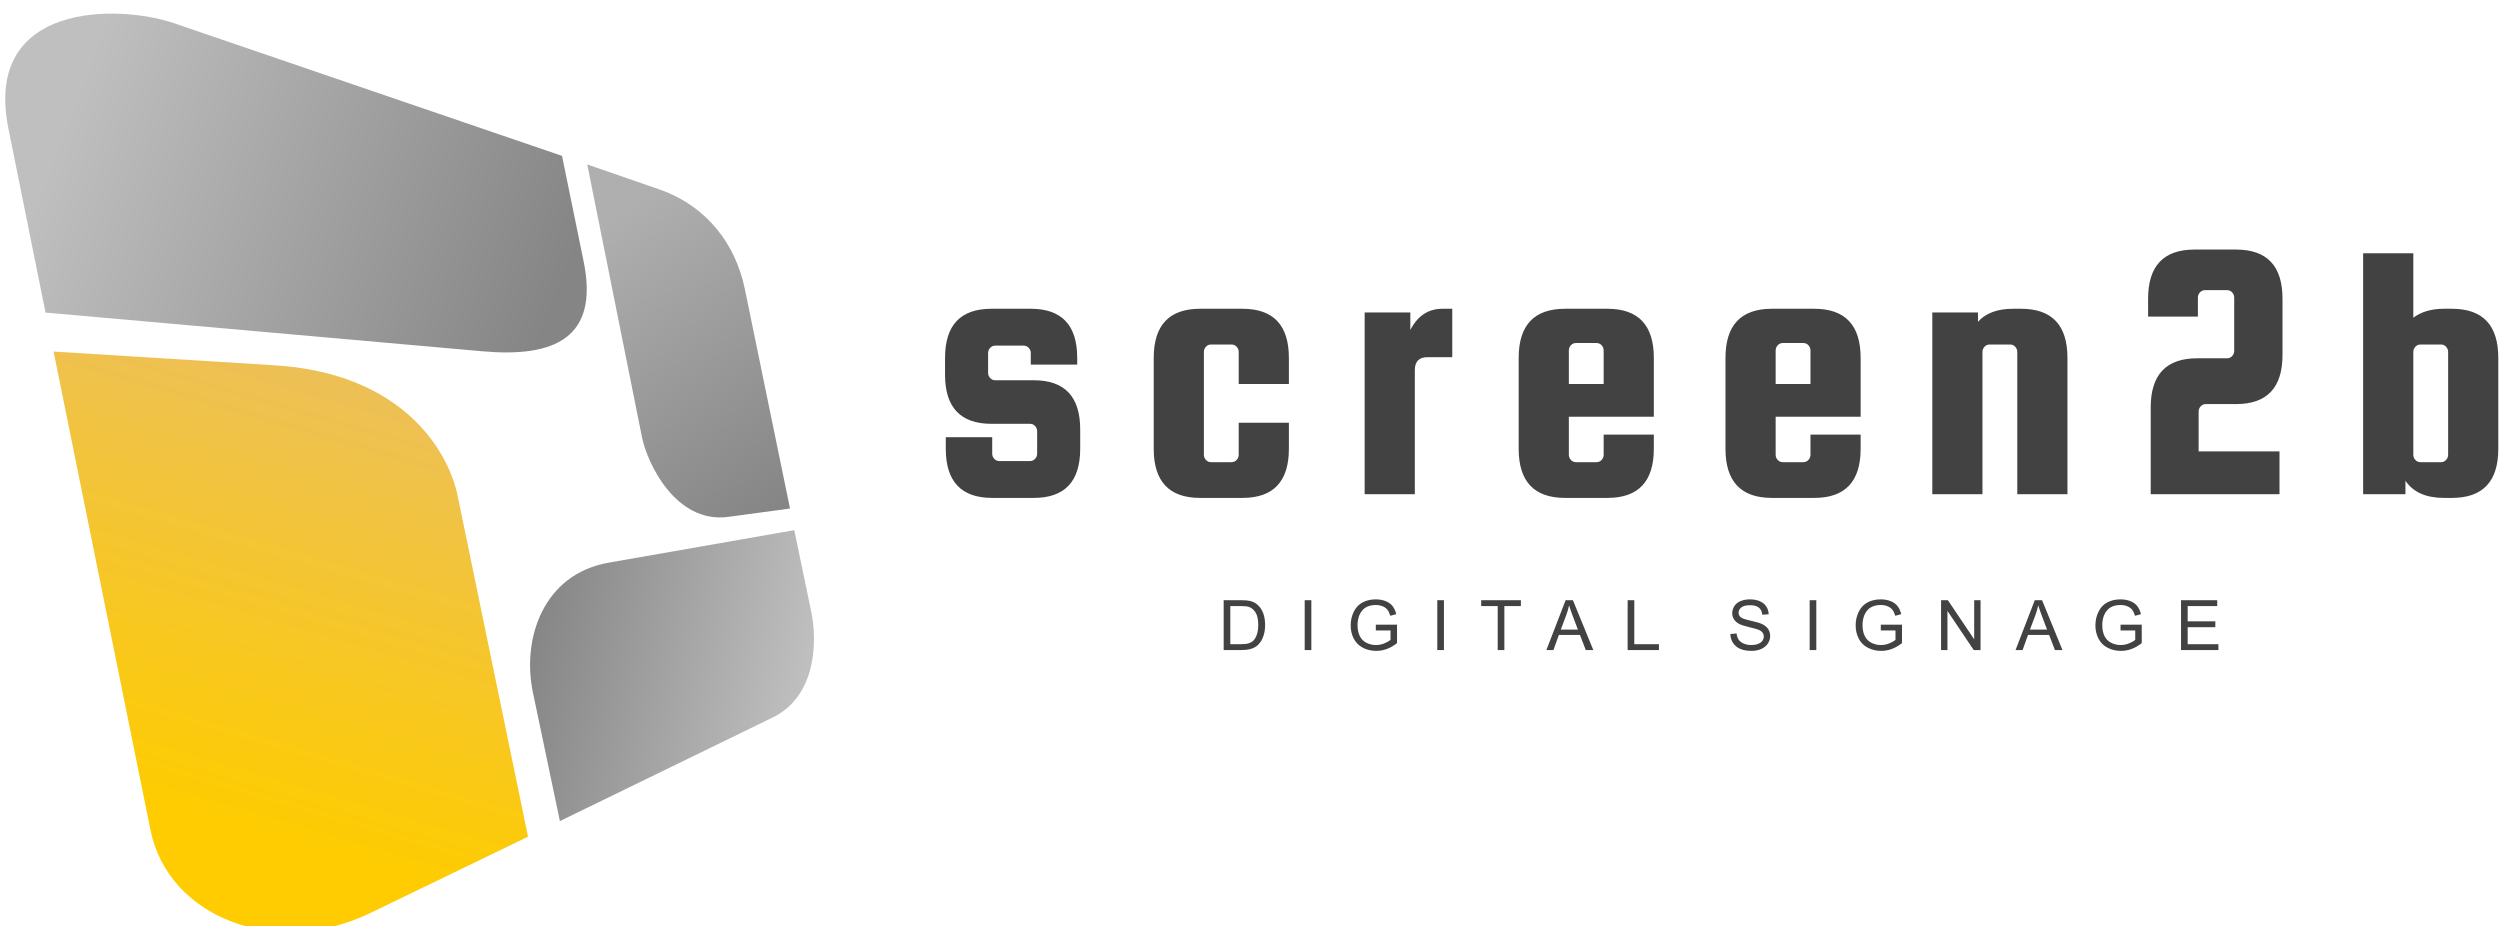
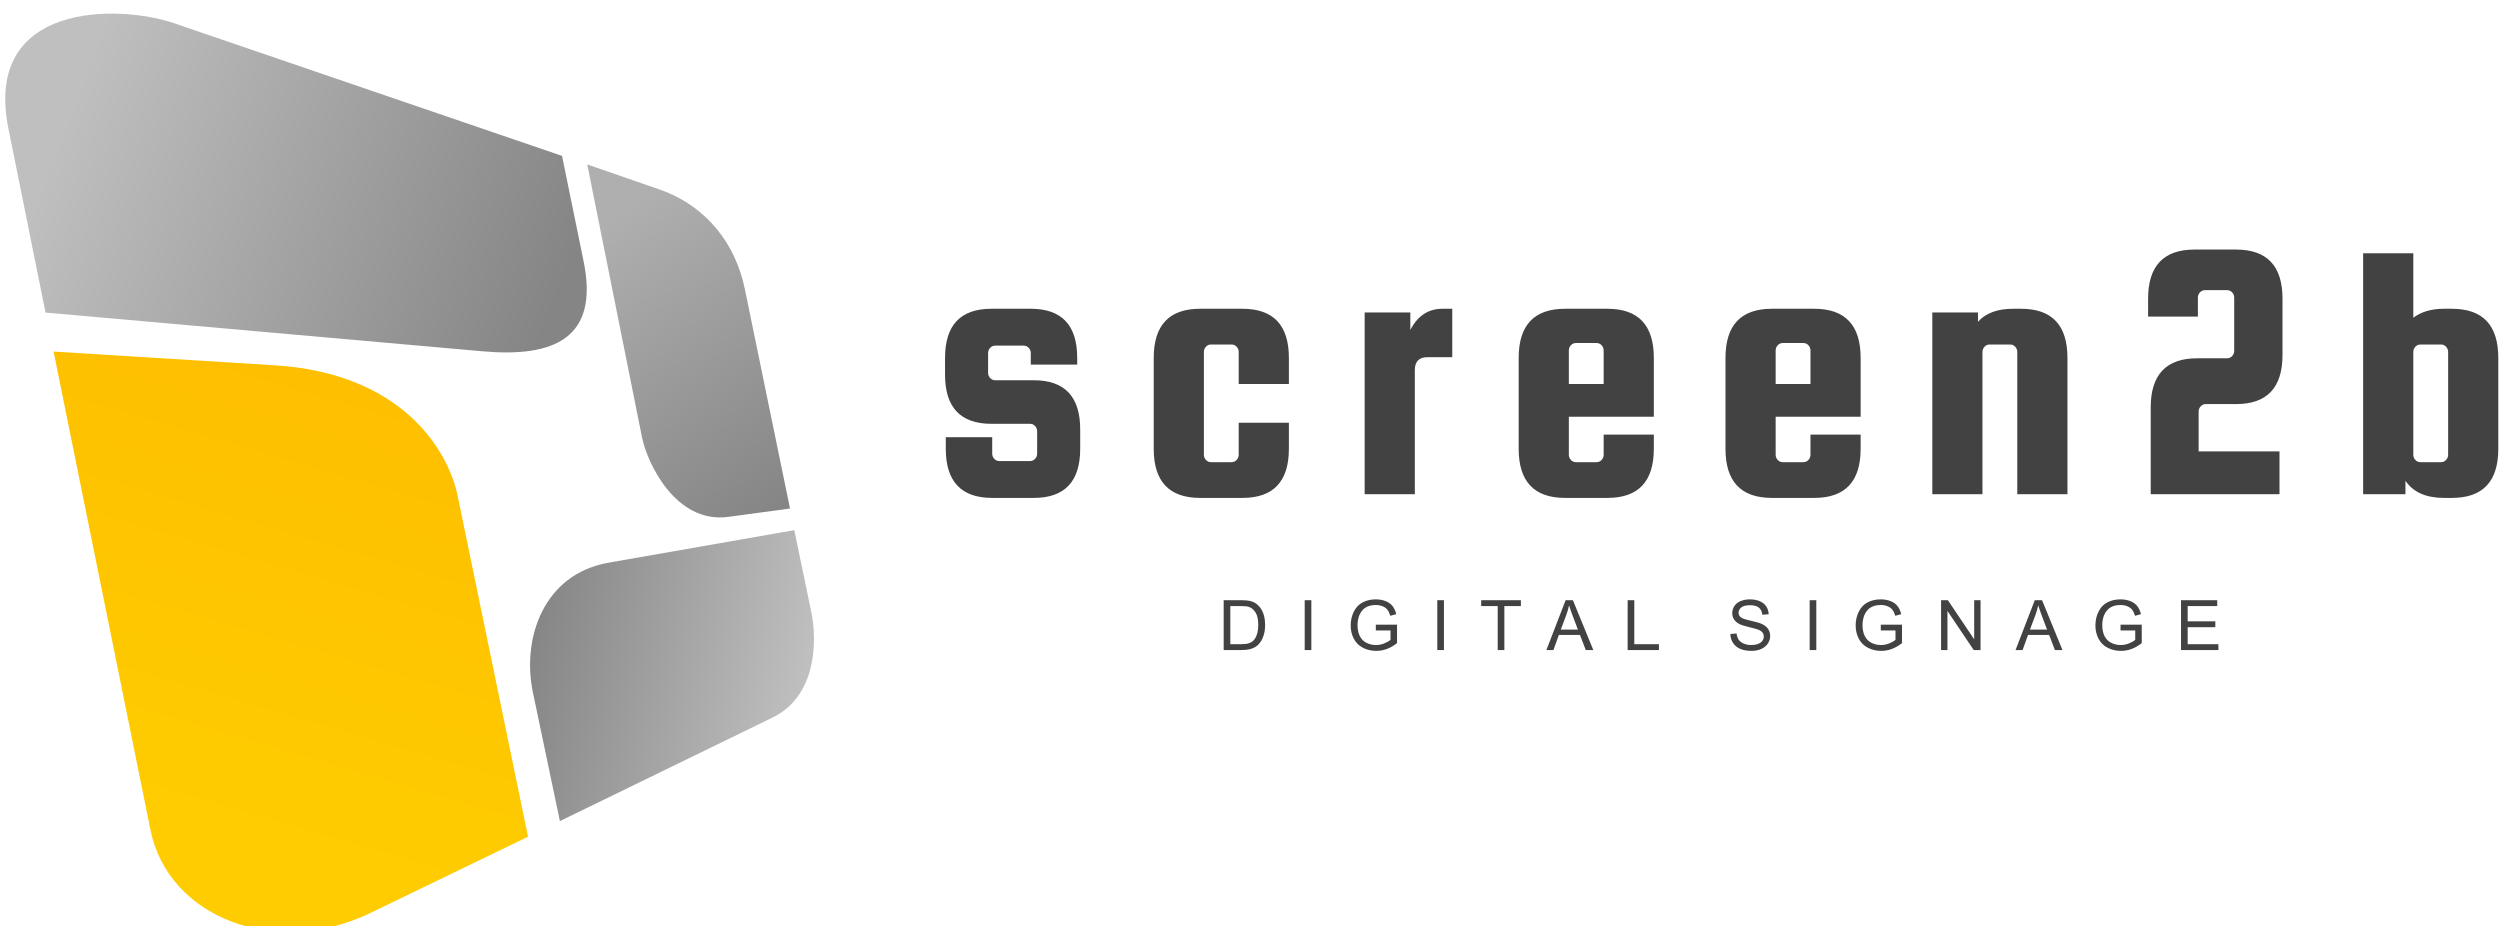
<svg xmlns="http://www.w3.org/2000/svg" xmlns:xlink="http://www.w3.org/1999/xlink" xml:space="preserve" width="91.72mm" height="33.972mm" version="1.1" style="shape-rendering:geometricPrecision; text-rendering:geometricPrecision; image-rendering:optimizeQuality; fill-rule:evenodd; clip-rule:evenodd" viewBox="0 0 9172 3397.2">
  <defs>
    <style type="text/css">
   
    .fil0 {fill:#434242;fill-rule:nonzero}
    .fil3 {fill:url(#id0)}
    .fil4 {fill:url(#id1)}
    .fil1 {fill:url(#id2)}
    .fil2 {fill:url(#id3)}
   
  </style>
    <linearGradient id="id0" gradientUnits="userSpaceOnUse" x1="2934.81" y1="1818.04" x2="2229.97" y2="818.55">
      <stop offset="0" style="stop-opacity:1; stop-color:#858586" />
      <stop offset="1" style="stop-opacity:1; stop-color:#AFAFB0" />
    </linearGradient>
    <linearGradient id="id1" gradientUnits="userSpaceOnUse" x1="2061.57" y1="1053" x2="271.12" y2="362.07">
      <stop offset="0" style="stop-opacity:1; stop-color:#858586" />
      <stop offset="1" style="stop-opacity:1; stop-color:#C0BFBF" />
    </linearGradient>
    <linearGradient id="id2" gradientUnits="userSpaceOnUse" x1="854.51" y1="3031.09" x2="1323.42" y2="1432.04">
      <stop offset="0" style="stop-opacity:1; stop-color:#FECC00" />
-       <stop offset="1" style="stop-opacity:1; stop-color:#EDC056" />
+       <stop offset="1" style="stop-opacity:1; stop-color:#febf00" />
    </linearGradient>
    <linearGradient id="id3" gradientUnits="userSpaceOnUse" xlink:href="#id1" x1="1934.23" y1="2363.88" x2="2934.66" y2="2576.7">
  </linearGradient>
  </defs>
  <g id="Слой_x0020_1">
    <path class="fil0" d="M3792.71 1395.08c113.53,0 170.33,60.1 170.33,180.31l0 71.04c0,120.21 -56.8,180.32 -170.33,180.32l-152.48 0c-113.53,0 -170.33,-60.11 -170.33,-180.32l0 -42.36 170.33 0 0 60.13c0,7.28 2.51,13.66 7.55,19.11 5.05,5.47 11.24,8.2 18.55,8.2l112.63 0c7.34,0 13.53,-2.73 18.55,-8.2 5.03,-5.45 7.55,-11.83 7.55,-19.11l0 -81.97c0,-7.28 -2.52,-13.66 -7.55,-19.13 -5.02,-5.45 -11.21,-8.19 -18.55,-8.19l-141.46 0c-113.56,0 -170.34,-60.11 -170.34,-180.32l0 -61.48c0,-120.21 56.78,-180.33 170.34,-180.33l144.23 0c113.55,0 170.33,60.12 170.33,180.33l0 24.59 -170.33 0 0 -42.35c0,-7.28 -2.52,-13.64 -7.57,-19.13 -5.03,-5.45 -11.2,-8.18 -18.56,-8.18l-104.39 0c-7.31,0 -13.5,2.73 -18.53,8.18 -5.04,5.49 -7.55,11.85 -7.55,19.13l0 72.42c0,7.28 2.51,13.66 7.55,19.11 5.03,5.47 11.22,8.2 18.53,8.2l141.5 0zm935.94 13.66l-184.08 0 0 -117.48c0,-7.29 -2.52,-13.67 -7.55,-19.13 -5.02,-5.46 -11.21,-8.2 -18.55,-8.2l-75.52 0c-7.34,0 -13.51,2.74 -18.55,8.2 -5.03,5.46 -7.55,11.84 -7.55,19.13l0 377.03c0,7.29 2.52,13.67 7.55,19.13 5.04,5.47 11.21,8.2 18.55,8.2l75.52 0c7.34,0 13.53,-2.73 18.55,-8.2 5.03,-5.46 7.55,-11.84 7.55,-19.13l0 -117.48 184.08 0 0 95.62c0,120.21 -56.8,180.32 -170.34,180.32l-155.21 0c-113.53,0 -170.33,-60.11 -170.33,-180.32l0 -333.32c0,-120.21 56.8,-180.33 170.33,-180.33l155.21 0c113.54,0 170.34,60.12 170.34,180.33l0 95.63zm563.69 -275.96l35.73 0 0 177.61 -90.67 0c-31.15,0 -46.7,15.93 -46.7,47.81l0 454.9 -184.05 0 0 -666.64 167.57 0 0 64.21c26.57,-51.92 65.92,-77.89 118.12,-77.89zm604.92 0c113.53,0 170.32,60.12 170.32,180.33l0 215.84 -311.79 0 0 139.34c0,7.29 2.51,13.67 7.55,19.13 5.01,5.47 11.2,8.2 18.54,8.2l75.54 0c7.33,0 13.5,-2.73 18.53,-8.2 5.04,-5.46 7.55,-11.84 7.55,-19.13l0 -73.77 184.08 0 0 51.91c0,120.21 -56.79,180.32 -170.32,180.32l-155.21 0c-113.55,0 -170.35,-60.11 -170.35,-180.32l0 -333.32c0,-120.21 56.8,-180.33 170.35,-180.33l155.21 0zm-141.47 275.96l127.71 0 0 -122.95c0,-7.29 -2.51,-13.66 -7.55,-19.12 -5.03,-5.47 -11.2,-8.19 -18.53,-8.19l-75.54 0c-7.34,0 -13.53,2.72 -18.54,8.19 -5.04,5.46 -7.55,11.83 -7.55,19.12l0 122.95zm900.2 -275.96c113.58,0 170.33,60.12 170.33,180.33l0 215.84 -311.8 0 0 139.34c0,7.29 2.52,13.67 7.57,19.13 5.03,5.47 11.22,8.2 18.53,8.2l75.57 0c7.31,0 13.49,-2.73 18.53,-8.2 5.03,-5.46 7.55,-11.84 7.55,-19.13l0 -73.77 184.05 0 0 51.91c0,120.21 -56.75,180.32 -170.33,180.32l-155.21 0c-113.54,0 -170.33,-60.11 -170.33,-180.32l0 -333.32c0,-120.21 56.79,-180.33 170.33,-180.33l155.21 0zm-141.47 275.96l127.75 0 0 -122.95c0,-7.29 -2.52,-13.66 -7.55,-19.12 -5.04,-5.47 -11.22,-8.19 -18.53,-8.19l-75.57 0c-7.31,0 -13.5,2.72 -18.53,8.19 -5.05,5.46 -7.57,11.83 -7.57,19.12l0 122.95zm758.75 404.36l-184.05 0 0 -666.64 167.57 0 0 34.15c28.39,-31.88 71.42,-47.83 129.11,-47.83l28.86 0c113.54,0 170.32,60.12 170.32,180.33l0 499.99 -184.06 0 0 -521.84c0,-7.29 -2.54,-13.67 -7.57,-19.13 -5.03,-5.46 -11.19,-8.2 -18.51,-8.2l-75.56 0c-7.34,0 -13.53,2.74 -18.56,8.2 -5.03,5.46 -7.55,11.84 -7.55,19.13l0 521.84zm793.09 -303.28l0 146.16 296.69 0 0 157.12 -472.52 0 0 -318.3c0,-120.21 56.78,-180.31 170.33,-180.31l109.9 0c7.31,0 13.49,-2.75 18.54,-8.2 5.03,-5.47 7.55,-11.84 7.55,-19.13l0 -195.35c0,-7.27 -2.52,-13.65 -7.55,-19.12 -5.05,-5.46 -11.23,-8.19 -18.54,-8.19l-81.03 0c-7.36,0 -13.51,2.73 -18.55,8.19 -5.03,5.47 -7.56,11.85 -7.56,19.12l0 69.67 -182.69 0 0 -65.57c0,-120.21 56.78,-180.32 170.33,-180.32l152.48 0c113.53,0 170.31,60.11 170.31,180.32l0 206.28c0,120.21 -56.78,180.32 -170.31,180.32l-111.29 0c-7.31,0 -13.48,2.74 -18.53,8.19 -5.03,5.46 -7.56,11.83 -7.56,19.12zm900.23 -377.04l28.84 0c113.56,0 170.31,60.12 170.31,180.33l0 333.32c0,120.21 -56.75,180.32 -170.31,180.32l-28.84 0c-65.93,0 -113.09,-20.95 -141.48,-62.85l0 49.2 -155.23 0 0 -883.84 184.08 0 0 236.32c29.29,-21.86 66.83,-32.8 112.63,-32.8zm-112.63 158.48l0 377.03c0,7.29 2.52,13.67 7.55,19.13 5.05,5.47 11.22,8.2 18.53,8.2l75.56 0c7.34,0 13.51,-2.73 18.54,-8.2 5.05,-5.46 7.57,-11.84 7.57,-19.13l0 -377.03c0,-7.29 -2.52,-13.67 -7.57,-19.13 -5.03,-5.46 -11.2,-8.2 -18.54,-8.2l-75.56 0c-7.31,0 -13.48,2.74 -18.53,8.2 -5.03,5.46 -7.55,11.84 -7.55,19.13z" />
    <path class="fil0" d="M4489.39 2384.89l0 -182.87 63.36 0c14.3,0 25.22,0.84 32.75,2.58 10.52,2.44 19.5,6.81 26.95,13.12 9.73,8.18 16.95,18.57 21.74,31.25 4.84,12.68 7.25,27.2 7.25,43.5 0,13.88 -1.63,26.18 -4.89,36.91 -3.24,10.73 -7.45,19.62 -12.55,26.65 -5.13,7.03 -10.68,12.56 -16.76,16.55 -6.04,4.05 -13.36,7.12 -21.92,9.21 -8.61,2.09 -18.45,3.1 -29.58,3.1l-66.35 0zm24.4 -21.46l39.22 0c12.12,0 21.61,-1.11 28.5,-3.35 6.89,-2.26 12.37,-5.42 16.48,-9.5 5.73,-5.75 10.24,-13.49 13.45,-23.21 3.2,-9.7 4.82,-21.44 4.82,-35.28 0,-19.16 -3.17,-33.88 -9.46,-44.18 -6.29,-10.31 -13.95,-17.2 -22.98,-20.7 -6.51,-2.51 -17,-3.74 -31.46,-3.74l-38.57 0 0 139.96zm272.88 21.46l0 -182.87 24.39 0 0 182.87 -24.39 0zm260.95 -71.76l0 -21.46 77.81 0 0 67.76c-11.94,9.45 -24.27,16.61 -36.97,21.37 -12.72,4.78 -25.77,7.15 -39.14,7.15 -18.07,0 -34.44,-3.83 -49.22,-11.53 -14.73,-7.67 -25.89,-18.82 -33.38,-33.33 -7.55,-14.55 -11.31,-30.82 -11.31,-48.74 0,-17.8 3.73,-34.4 11.23,-49.85 7.48,-15.41 18.22,-26.86 32.25,-34.32 14.05,-7.48 30.23,-11.23 48.54,-11.23 13.29,0 25.32,2.13 36.06,6.42 10.75,4.31 19.17,10.27 25.24,17.89 6.13,7.66 10.74,17.66 13.91,29.96l-21.95 5.97c-2.78,-9.28 -6.2,-16.6 -10.28,-21.96 -4.11,-5.33 -9.93,-9.58 -17.54,-12.79 -7.57,-3.18 -16,-4.81 -25.3,-4.81 -11.08,0 -20.68,1.72 -28.81,5.07 -8.08,3.37 -14.6,7.8 -19.61,13.33 -4.95,5.49 -8.82,11.54 -11.55,18.09 -4.67,11.36 -7.02,23.62 -7.02,36.86 0,16.34 2.83,30.02 8.44,41.04 5.64,10.98 13.86,19.16 24.62,24.47 10.76,5.33 22.19,8.02 34.31,8.02 10.54,0 20.81,-2.04 30.83,-6.1 10.01,-4.08 17.58,-8.38 22.76,-13.02l0 -34.26 -53.92 0zm225.51 71.76l0 -182.87 24.39 0 0 182.87 -24.39 0zm221.66 0l0 -161.42 -60.61 0 0 -21.45 145.62 0 0 21.45 -60.62 0 0 161.42 -24.39 0zm178.61 0l70.54 -182.87 26.75 0 74.87 182.87 -27.69 0 -21.29 -55.42 -77.42 0 -19.94 55.42 -25.82 0zm52.9 -75.09l62.67 0 -19.17 -50.7c-5.79,-15.41 -10.16,-28.14 -13.19,-38.19 -2.52,11.93 -5.91,23.63 -10.14,35.21l-20.17 53.68zm245.22 75.09l0 -182.87 24.39 0 0 161.41 90.39 0 0 21.46 -114.78 0zm376.72 -58.75l22.86 -2.04c1.08,9.2 3.59,16.74 7.59,22.65 3.97,5.87 10.14,10.64 18.48,14.31 8.35,3.62 17.76,5.45 28.21,5.45 9.28,0 17.46,-1.37 24.56,-4.15 7.12,-2.74 12.38,-6.55 15.84,-11.36 3.47,-4.81 5.23,-10.04 5.23,-15.65 0,-5.71 -1.67,-10.69 -5.01,-14.99 -3.34,-4.26 -8.87,-7.83 -16.57,-10.77 -4.91,-1.87 -15.84,-4.85 -32.74,-8.9 -16.91,-4.05 -28.72,-7.84 -35.5,-11.41 -8.75,-4.6 -15.26,-10.29 -19.55,-17.07 -4.31,-6.77 -6.46,-14.39 -6.46,-22.77 0,-9.27 2.66,-17.92 7.92,-25.93 5.26,-8.04 12.93,-14.14 23.06,-18.3 10.11,-4.17 21.37,-6.26 33.73,-6.26 13.63,0 25.64,2.17 36.05,6.55 10.39,4.35 18.4,10.78 24.02,19.28 5.6,8.47 8.59,18.1 9.02,28.83l-23.36 1.79c-1.25,-11.54 -5.49,-20.27 -12.72,-26.15 -7.24,-5.91 -17.93,-8.84 -32.07,-8.84 -14.72,0 -25.46,2.69 -32.18,8.04 -6.71,5.36 -10.11,11.84 -10.11,19.42 0,6.55 2.41,11.95 7.17,16.22 4.69,4.2 16.9,8.6 36.67,13.02 19.79,4.47 33.34,8.34 40.71,11.66 10.66,4.89 18.57,11.07 23.66,18.61 5.09,7.48 7.63,16.12 7.63,25.92 0,9.74 -2.79,18.86 -8.39,27.46 -5.6,8.6 -13.61,15.28 -24.09,20.04 -10.49,4.78 -22.28,7.15 -35.42,7.15 -16.6,0 -30.5,-2.41 -41.72,-7.23 -11.27,-4.81 -20.02,-12.05 -26.41,-21.75 -6.42,-9.66 -9.75,-20.61 -10.11,-32.83zm291.05 58.75l0 -182.87 24.4 0 0 182.87 -24.4 0zm260.96 -71.76l0 -21.46 77.81 0 0 67.76c-11.94,9.45 -24.26,16.61 -36.97,21.37 -12.72,4.78 -25.77,7.15 -39.12,7.15 -18.06,0 -34.46,-3.83 -49.22,-11.53 -14.73,-7.67 -25.9,-18.82 -33.41,-33.33 -7.51,-14.55 -11.29,-30.82 -11.29,-48.74 0,-17.8 3.73,-34.4 11.22,-49.85 7.49,-15.41 18.25,-26.86 32.28,-34.32 14.04,-7.48 30.2,-11.23 48.52,-11.23 13.27,0 25.32,2.13 36.05,6.42 10.75,4.31 19.18,10.27 25.26,17.89 6.11,7.66 10.75,17.66 13.91,29.96l-21.96 5.97c-2.79,-9.28 -6.21,-16.6 -10.29,-21.96 -4.09,-5.33 -9.92,-9.58 -17.53,-12.79 -7.58,-3.18 -16.02,-4.81 -25.31,-4.81 -11.08,0 -20.65,1.72 -28.81,5.07 -8.08,3.37 -14.59,7.8 -19.58,13.33 -4.97,5.49 -8.82,11.54 -11.56,18.09 -4.68,11.36 -7.02,23.62 -7.02,36.86 0,16.34 2.82,30.02 8.41,41.04 5.66,10.98 13.89,19.16 24.63,24.47 10.78,5.33 22.22,8.02 34.33,8.02 10.53,0 20.8,-2.04 30.81,-6.1 10.01,-4.08 17.59,-8.38 22.77,-13.02l0 -34.26 -53.93 0zm221.15 71.76l0 -182.87 25 0 96.48 143.55 0 -143.55 23.37 0 0 182.87 -25 0 -96.48 -143.54 0 143.54 -23.37 0zm273.25 0l70.53 -182.87 26.76 0 74.87 182.87 -27.69 0 -21.29 -55.42 -77.42 0 -19.95 55.42 -25.81 0zm52.9 -75.09l62.66 0 -19.17 -50.7c-5.77,-15.41 -10.15,-28.14 -13.19,-38.19 -2.51,11.93 -5.9,23.63 -10.13,35.21l-20.17 53.68zm332.28 3.33l0 -21.46 77.81 0 0 67.76c-11.94,9.45 -24.28,16.61 -36.99,21.37 -12.7,4.78 -25.77,7.15 -39.13,7.15 -18.06,0 -34.45,-3.83 -49.22,-11.53 -14.73,-7.67 -25.9,-18.82 -33.37,-33.33 -7.55,-14.55 -11.3,-30.82 -11.3,-48.74 0,-17.8 3.72,-34.4 11.21,-49.85 7.49,-15.41 18.23,-26.86 32.26,-34.32 14.05,-7.48 30.24,-11.23 48.55,-11.23 13.27,0 25.29,2.13 36.05,6.42 10.73,4.31 19.17,10.27 25.24,17.89 6.12,7.66 10.74,17.66 13.9,29.96l-21.93 5.97c-2.79,-9.28 -6.22,-16.6 -10.29,-21.96 -4.1,-5.33 -9.94,-9.58 -17.54,-12.79 -7.59,-3.18 -16,-4.81 -25.3,-4.81 -11.08,0 -20.68,1.72 -28.81,5.07 -8.08,3.37 -14.59,7.8 -19.61,13.33 -4.96,5.49 -8.82,11.54 -11.55,18.09 -4.67,11.36 -7.02,23.62 -7.02,36.86 0,16.34 2.83,30.02 8.44,41.04 5.64,10.98 13.86,19.16 24.61,24.47 10.78,5.33 22.2,8.02 34.32,8.02 10.54,0 20.8,-2.04 30.83,-6.1 10.01,-4.08 17.58,-8.38 22.76,-13.02l0 -34.26 -53.92 0zm221.91 71.76l0 -182.87 132.78 0 0 21.45 -108.38 0 0 56.19 101.45 0 0 21.46 -101.45 0 0 62.31 112.75 0 0 21.46 -137.15 0z" />
    <path class="fil1" d="M196.61 1289.82l355.51 1755.63c64.54,318.78 456.13,473.79 806.91,304.04l578.19 -279.81 -258.07 -1249.95c-35.8,-173.42 -209.62,-450.91 -671.23,-479.55l-811.31 -50.36z" />
    <path class="fil2" d="M2054.1 3012.4l-98.95 -471.9c-41.31,-196.97 37.78,-434.11 277.68,-476.14l681.2 -119.32 62.26 299.24c23.11,111.07 17.89,310.52 -141.73,388.22l-780.46 379.9z" />
    <path class="fil3" d="M2154.49 603.37l201.1 1001.91c18.12,90.26 121.74,317.33 316.87,290.94l225.93 -30.56 -165.89 -805.95c-33.38,-162.09 -137.86,-304.05 -315.01,-365.35l-263 -90.99z" />
    <path class="fil4" d="M167.03 1146.78l1604.34 142.16c261.11,23.14 427.57,-47.77 369.89,-329.67l-79.27 -387.34 -1423.69 -486.83c-203.53,-69.61 -701.26,-78.47 -607.42,386.77l136.15 674.91z" />
  </g>
</svg>
